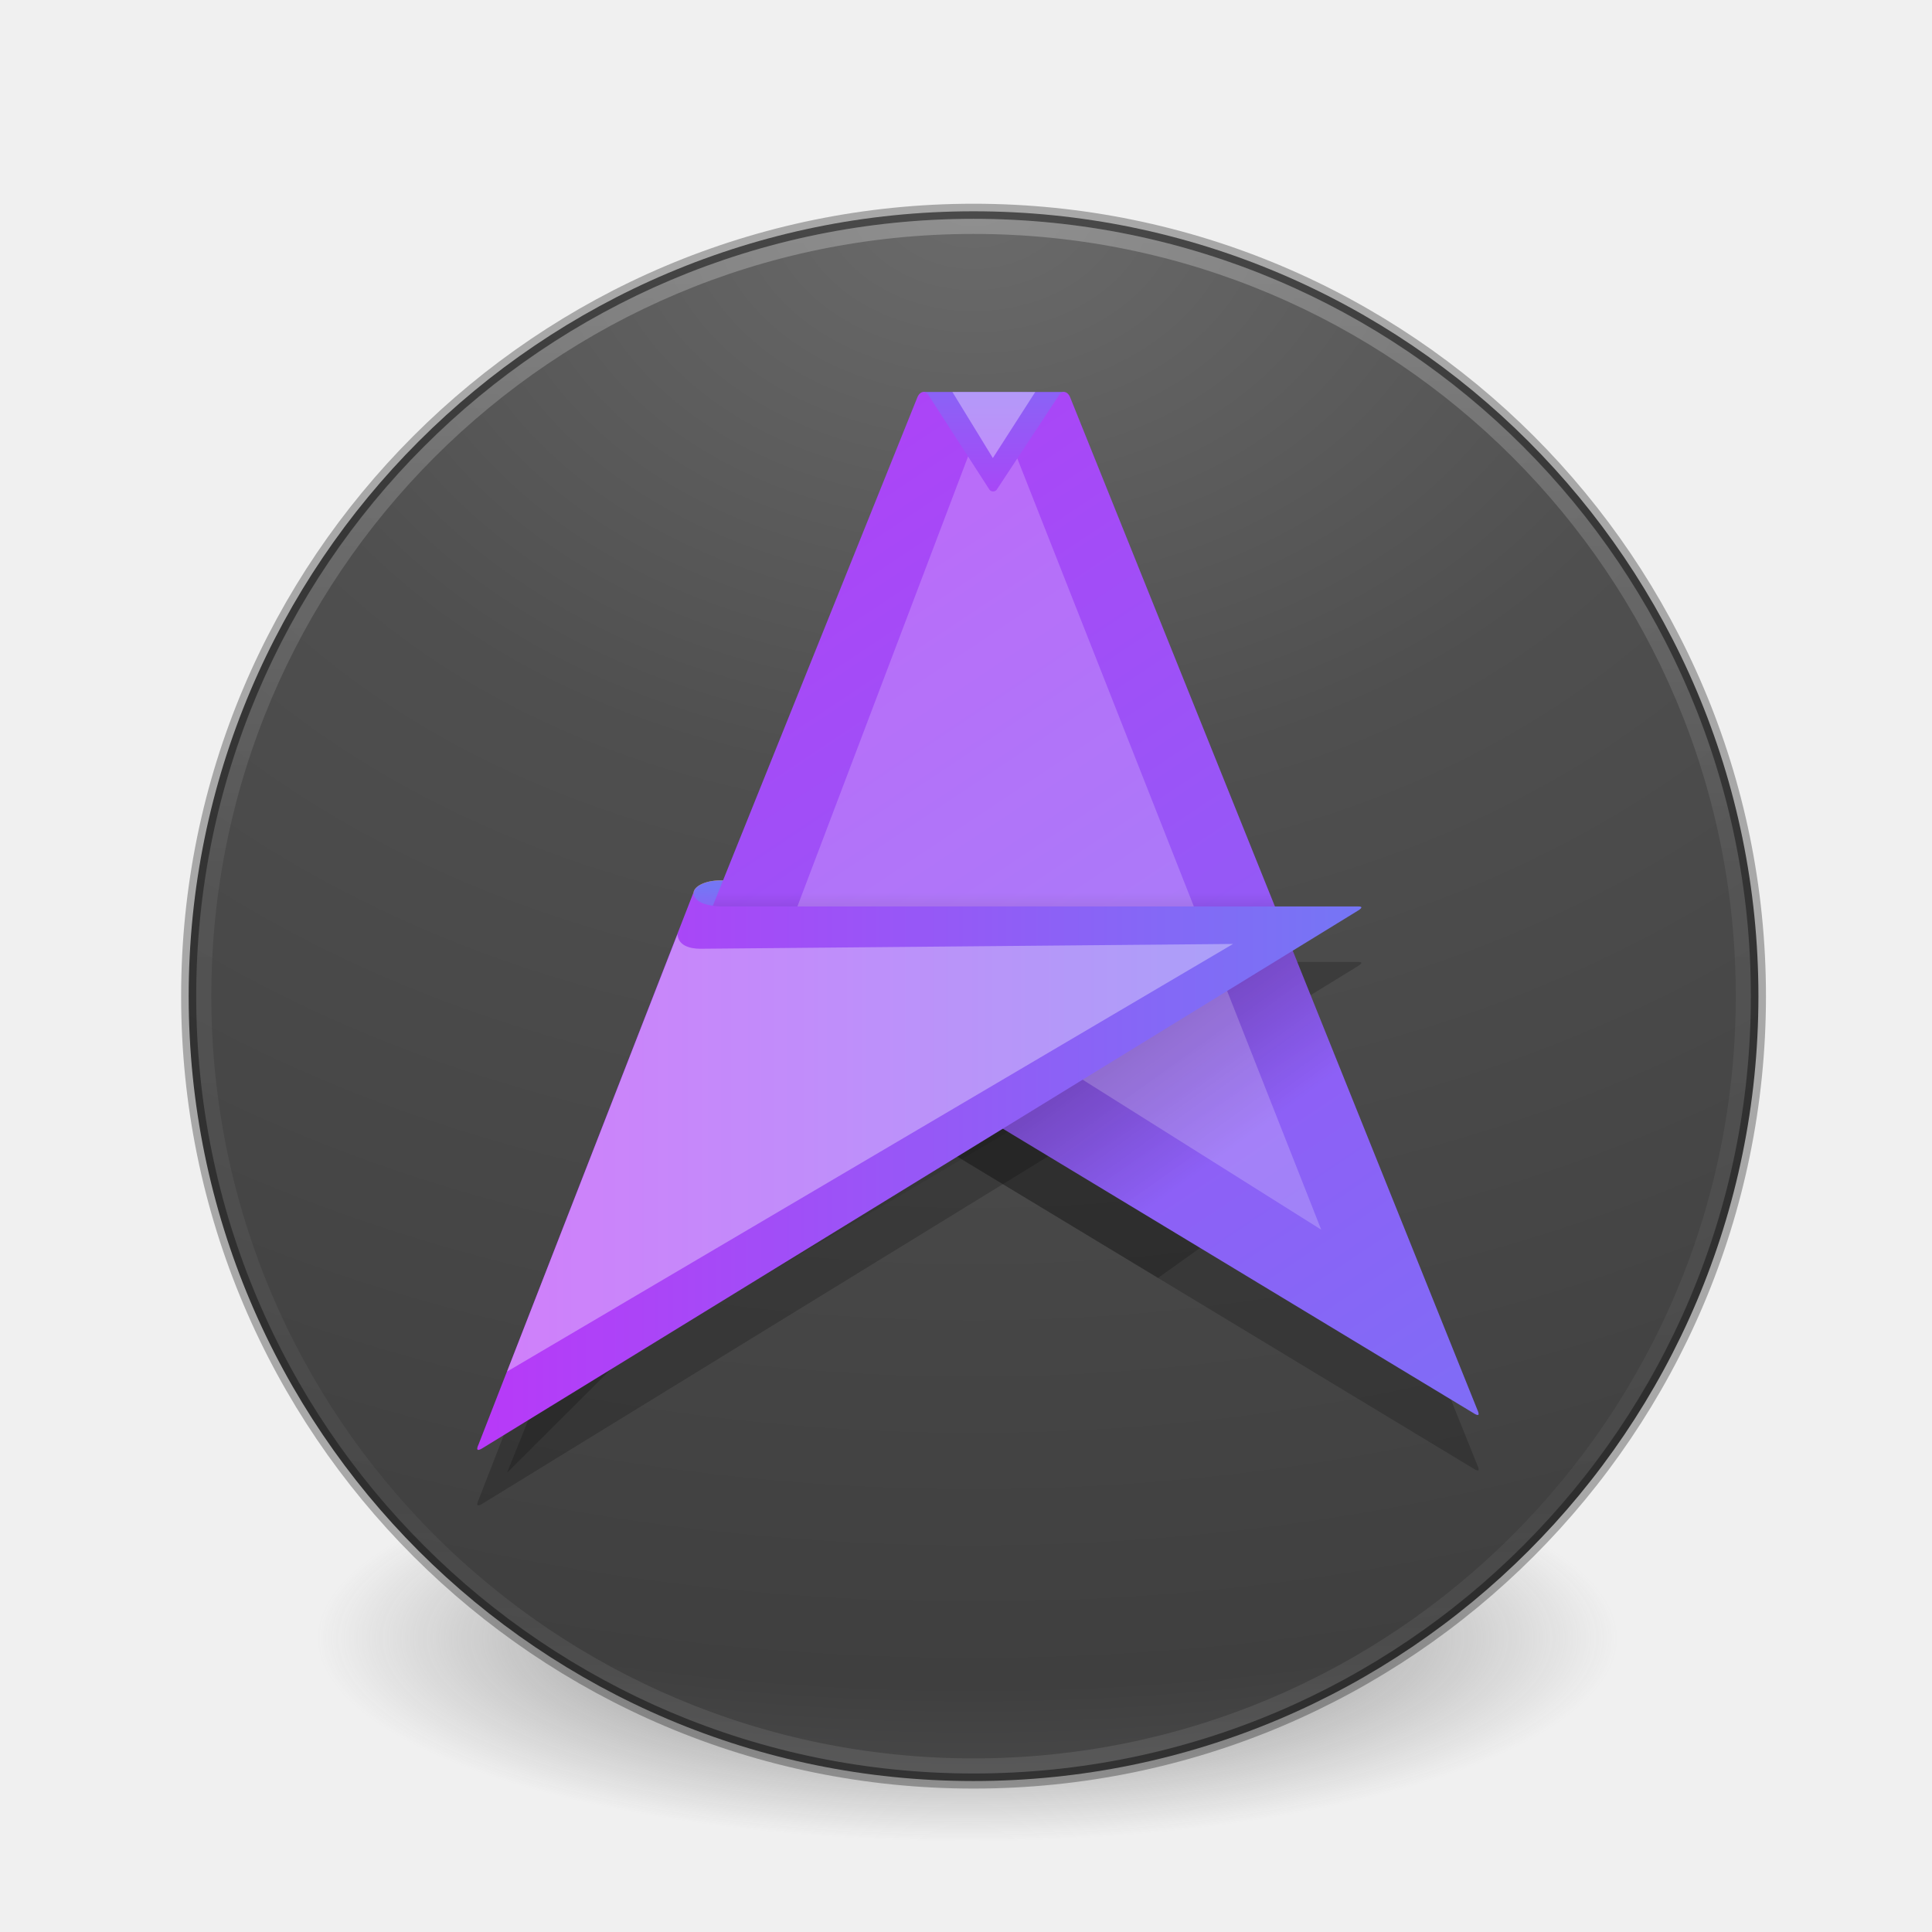
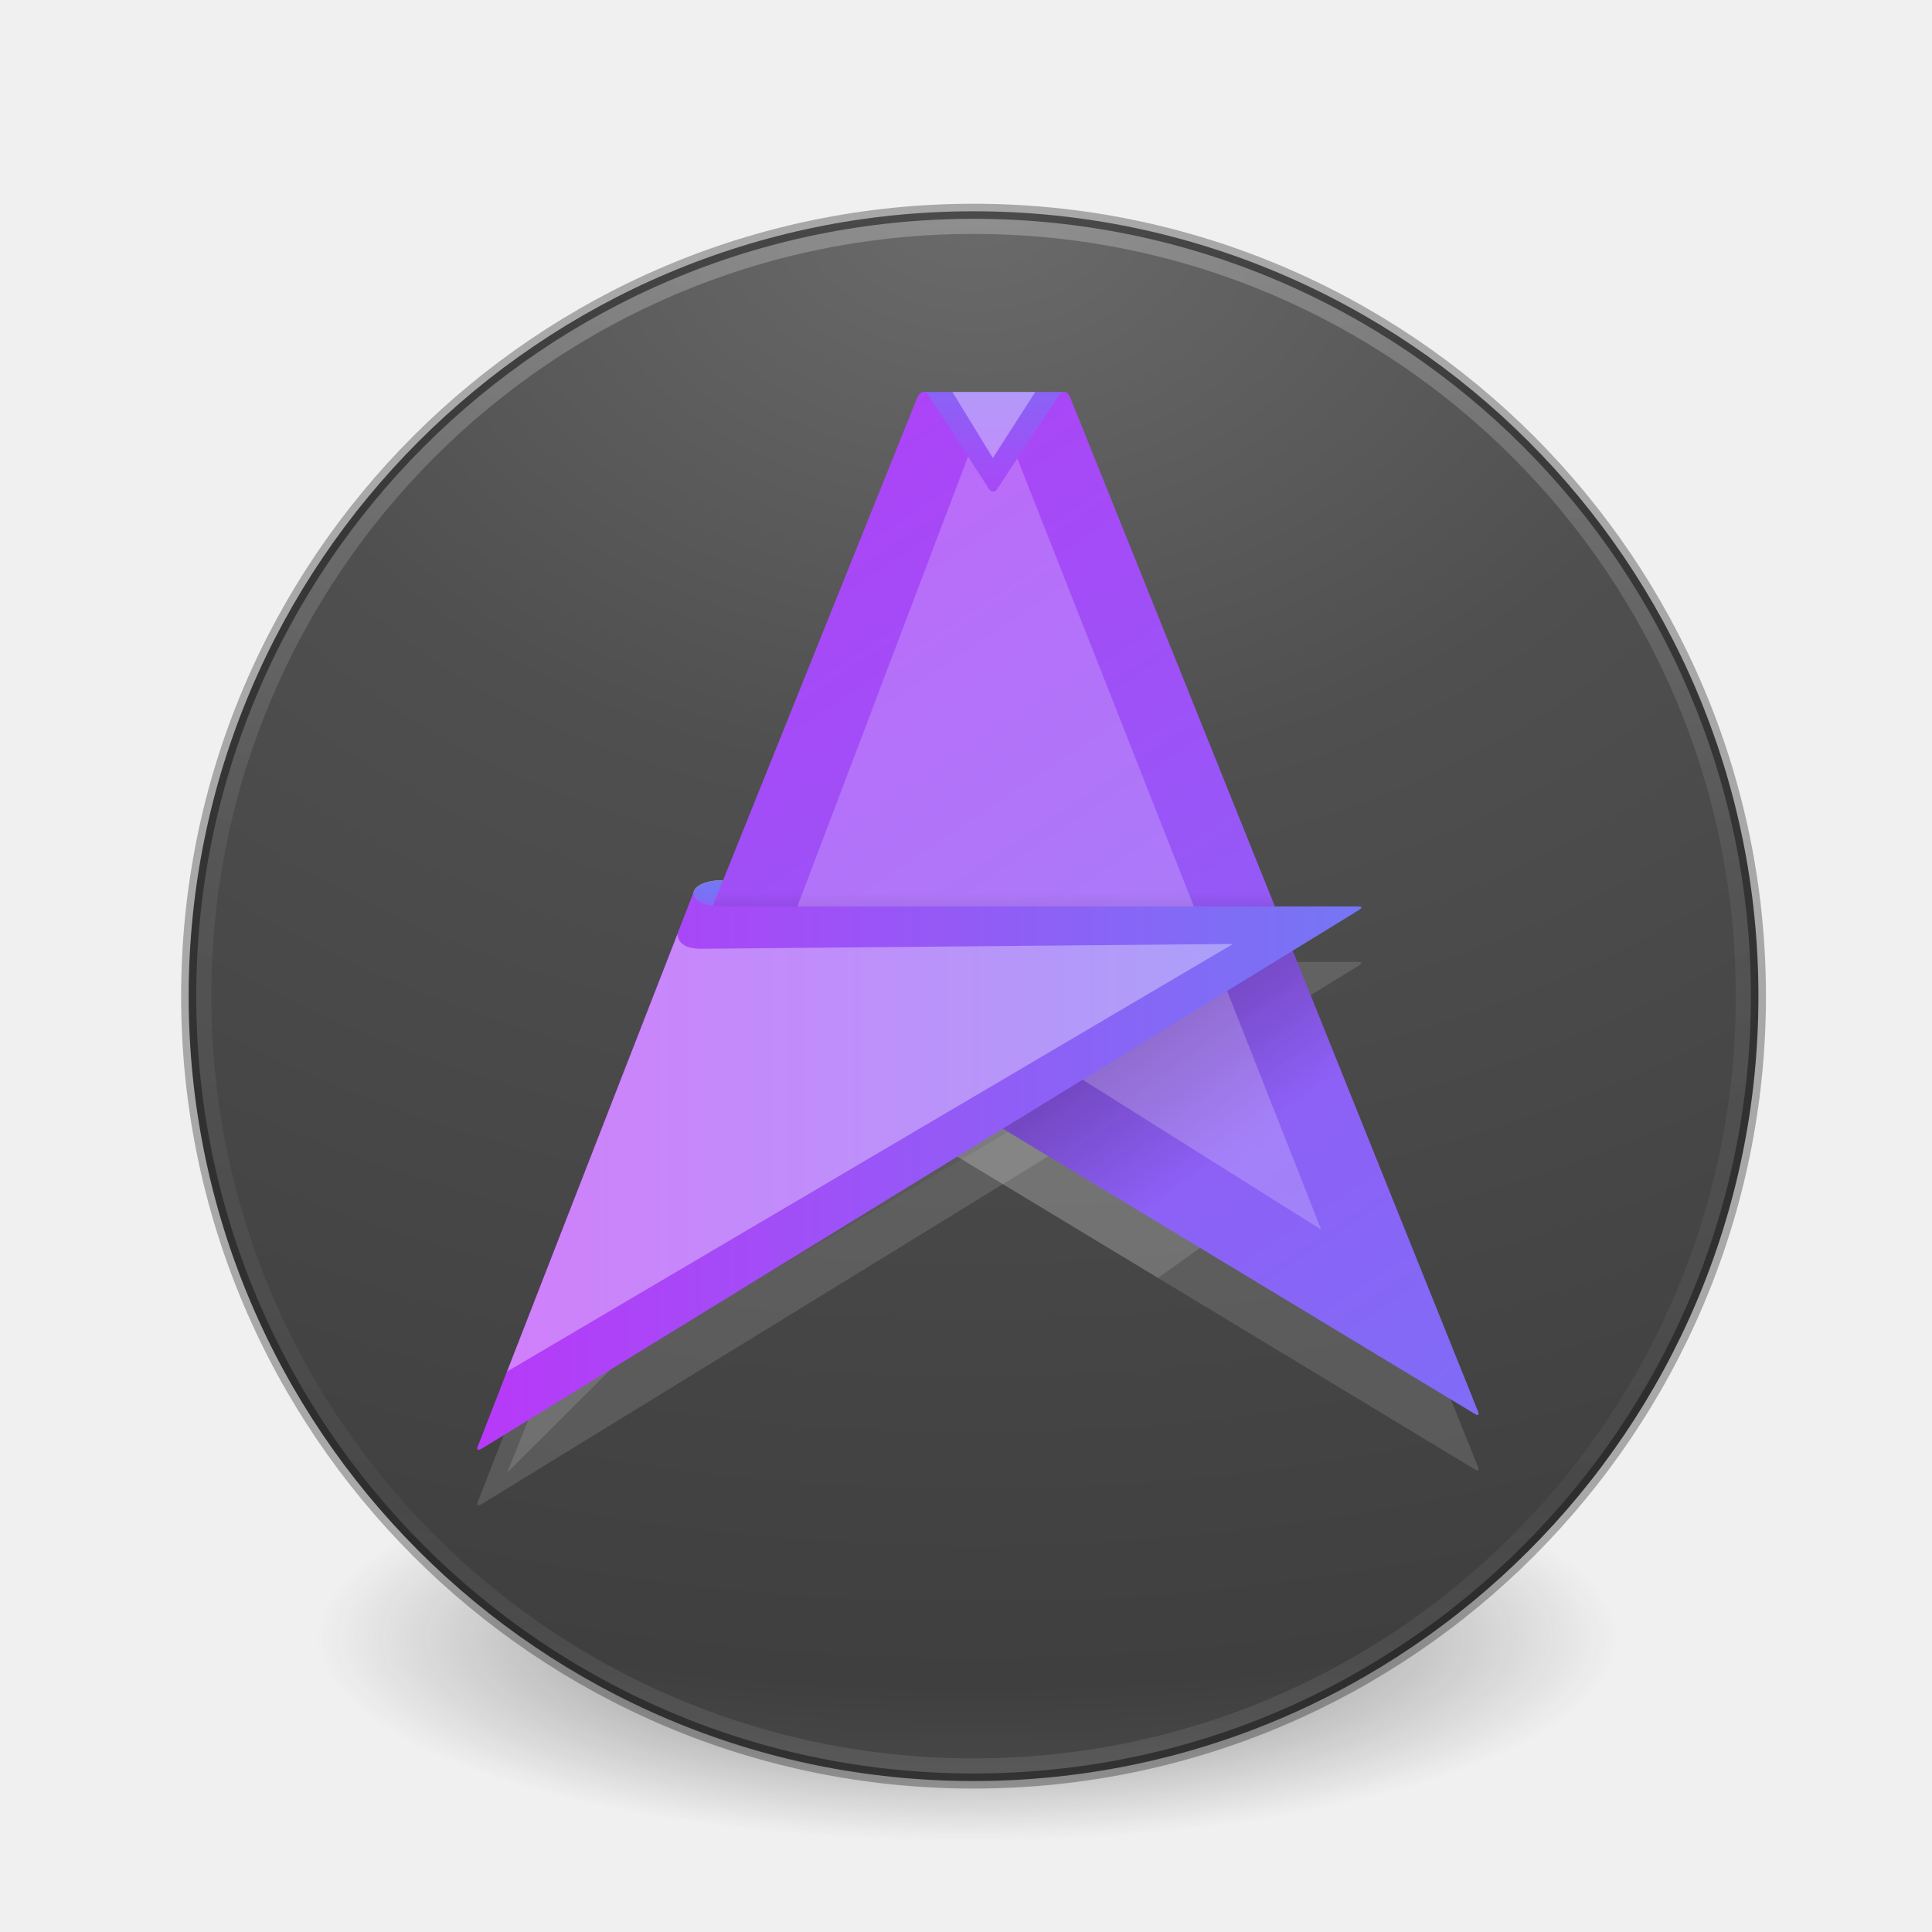
<svg xmlns="http://www.w3.org/2000/svg" xmlns:xlink="http://www.w3.org/1999/xlink" id="svg4434" height="128" width="128" version="1.1">
  <defs id="defs4436">
    <linearGradient id="linearGradient4304">
      <stop id="stop1278" style="stop-color:#ffffff;stop-opacity:1" offset="0" />
      <stop id="stop1280" style="stop-color:#7e7e7e;stop-opacity:1" offset="1" />
    </linearGradient>
    <linearGradient id="nightly">
      <stop offset="0" style="stop-color:#b839f8;stop-opacity:1" id="stop4306" />
      <stop offset="1" style="stop-color:#7576f5;stop-opacity:1" id="stop4308" />
    </linearGradient>
    <linearGradient id="linearGradient4487">
      <stop id="stop4489" style="stop-color:#ffffff;stop-opacity:1" offset="0" />
      <stop id="stop4491" style="stop-color:#1d5f8c;stop-opacity:0.82" offset="1" />
    </linearGradient>
    <linearGradient gradientTransform="matrix(2.72973,0,0,2.72973,-1.513518,-62.51168)" gradientUnits="userSpaceOnUse" xlink:href="#linearGradient3924" id="linearGradient4136" y2="42.262" x2="24" y1="5.591" x1="24" />
    <linearGradient id="linearGradient3924">
      <stop offset="0" style="stop-color:#ffffff;stop-opacity:1" id="stop3926" />
      <stop offset="0.038" style="stop-color:#ffffff;stop-opacity:0.235" id="stop3928" />
      <stop offset="0.967" style="stop-color:#ffffff;stop-opacity:0.157" id="stop3930" />
      <stop offset="1" style="stop-color:#ffffff;stop-opacity:0.392" id="stop3932" />
    </linearGradient>
    <linearGradient id="linearGradient4632-92-3-0-8-1-9">
      <stop offset="0" style="stop-color:#fafafa;stop-opacity:1" id="stop4634-68-8-0-2-9-4" />
      <stop offset="1" style="stop-color:#e1e1e1;stop-opacity:1" id="stop4636-8-21-7-1-4-8" />
    </linearGradient>
    <radialGradient gradientTransform="matrix(2.003784,0,0,1.4,27.98813,-17.4)" gradientUnits="userSpaceOnUse" xlink:href="#linearGradient3688-166-749-5" id="radialGradient4093" fy="43.5" fx="4.993" r="2.5" cy="43.5" cx="4.993" />
    <linearGradient id="linearGradient3688-166-749-5">
      <stop offset="0" style="stop-color:#181818;stop-opacity:1" id="stop2883-0" />
      <stop offset="1" style="stop-color:#181818;stop-opacity:0" id="stop2885-5" />
    </linearGradient>
    <radialGradient gradientTransform="matrix(2.003784,0,0,1.4,-20.01187,-104.4)" gradientUnits="userSpaceOnUse" xlink:href="#linearGradient3688-464-309-8" id="radialGradient4095" fy="43.5" fx="4.993" r="2.5" cy="43.5" cx="4.993" />
    <linearGradient id="linearGradient3688-464-309-8">
      <stop offset="0" style="stop-color:#181818;stop-opacity:1" id="stop2889-9" />
      <stop offset="1" style="stop-color:#181818;stop-opacity:0" id="stop2891-4" />
    </linearGradient>
    <linearGradient gradientUnits="userSpaceOnUse" xlink:href="#linearGradient3702-501-757-0" id="linearGradient4097" y2="39.999" x2="25.058" y1="47.028" x1="25.058" />
    <linearGradient id="linearGradient3702-501-757-0">
      <stop offset="0" style="stop-color:#181818;stop-opacity:0" id="stop2895-0" />
      <stop offset="0.5" style="stop-color:#181818;stop-opacity:1" id="stop2897-2" />
      <stop offset="1" style="stop-color:#181818;stop-opacity:0" id="stop2899-6" />
    </linearGradient>
    <linearGradient id="linearGradient3811">
      <stop offset="0" style="stop-color:#000000;stop-opacity:1" id="stop3813" />
      <stop offset="1" style="stop-color:#000000;stop-opacity:0" id="stop3815" />
    </linearGradient>
    <radialGradient gradientTransform="matrix(1.556392,0,0,0.1697883,70.27035,38.1321)" gradientUnits="userSpaceOnUse" xlink:href="#linearGradient3811" id="radialGradient4432" fy="93.468" fx="-4.029" r="35.338" cy="93.468" cx="-4.029" />
    <radialGradient r="27.5" fy="4.342" fx="32" cy="4.342" cx="32" gradientTransform="matrix(1.8994991e-8,4.363968,-4.363968,1.8994991e-8,82.94799,-187.9401)" gradientUnits="userSpaceOnUse" id="radialGradient3044" xlink:href="#linearGradient4632-92-3-0-8-1-9" />
    <linearGradient id="linearGradient4327">
      <stop style="stop-color:#f0f0f0;stop-opacity:1;" offset="0" id="stop4329" />
      <stop id="stop4331" offset="1" style="stop-color:#b4b4b4;stop-opacity:1;" />
    </linearGradient>
    <radialGradient r="62.769" fy="186.171" fx="99.157" cy="186.171" cx="99.157" gradientTransform="matrix(0.6869404,0,0,0.2146169,-4.02174,68.57333)" gradientUnits="userSpaceOnUse" id="radialGradient3163" xlink:href="#linearGradient3820-7-2-8-6" />
    <linearGradient id="linearGradient3820-7-2-8-6">
      <stop offset="0" style="stop-color:#3d3d3d;stop-opacity:1" id="stop3822-2-6-5-0" />
      <stop offset="0.5" style="stop-color:#686868;stop-opacity:0.498" id="stop3864-8-7-4-1" />
      <stop offset="1" style="stop-color:#686868;stop-opacity:0" id="stop3824-1-2-6-7" />
    </linearGradient>
    <radialGradient r="20.397" fy="3.99" fx="23.896" cy="3.99" cx="23.896" gradientTransform="matrix(0,7.326988,-9.671494,0,103.0902,-162.1666)" gradientUnits="userSpaceOnUse" id="radialGradient4332" xlink:href="#radialGradient3093-0-3-6" />
    <radialGradient cx="23.896" cy="3.99" r="20.397" id="radialGradient3093-0-3-6" gradientUnits="userSpaceOnUse" gradientTransform="matrix(0,1.231648,-1.625754,0,18.48697,-28.72198)">
      <stop id="stop3244-9-33-7-0" style="stop-color:#ffffff;stop-opacity:1" offset="0" />
      <stop id="stop3246-3-5-0-8" style="stop-color:#dddddd;stop-opacity:1" offset="0.262" />
      <stop id="stop3248-1-7-8-8" style="stop-color:#abacae;stop-opacity:1" offset="0.661" />
      <stop id="stop3250-9-3-0-5" style="stop-color:#89898b;stop-opacity:1" offset="1" />
    </radialGradient>
    <linearGradient y2="40.496" x2="71.204" y1="15.369" x1="71.204" gradientTransform="matrix(4.16388,0,0,4.16388,-236.0326,-50.03625)" gradientUnits="userSpaceOnUse" id="linearGradient3118" xlink:href="#linearGradient4806" />
    <linearGradient id="linearGradient4806">
      <stop id="stop4808" style="stop-color:#ffffff;stop-opacity:1" offset="0" />
      <stop id="stop4810" style="stop-color:#ffffff;stop-opacity:0.235" offset="0.424" />
      <stop id="stop4812" style="stop-color:#ffffff;stop-opacity:0.157" offset="0.821" />
      <stop id="stop4814" style="stop-color:#ffffff;stop-opacity:0.392" offset="1" />
    </linearGradient>
    <radialGradient r="62.769" fy="186.171" fx="99.157" cy="186.171" cx="99.157" gradientTransform="matrix(0.6869404,0,0,0.2146169,-4.02174,68.57333)" gradientUnits="userSpaceOnUse" id="radialGradient3163-3" xlink:href="#linearGradient3820-7-2-8-6" />
    <radialGradient r="20.397" fy="3.99" fx="23.896" cy="3.99" cx="23.896" gradientTransform="matrix(0,7.326988,-9.671494,0,103.0902,-162.1666)" gradientUnits="userSpaceOnUse" id="radialGradient4332-3" xlink:href="#radialGradient3093-0-3-6-5" />
    <radialGradient cx="23.896" cy="3.99" r="20.397" id="radialGradient3093-0-3-6-5" gradientUnits="userSpaceOnUse" gradientTransform="matrix(0,1.231648,-1.625754,0,18.48697,-28.72198)">
      <stop id="stop3244-9-33-7-0-6" style="stop-color:#6b6b6b;stop-opacity:1" offset="0" />
      <stop id="stop3246-3-5-0-8-2" style="stop-color:#4f4f4f;stop-opacity:1" offset="0.262" />
      <stop id="stop3248-1-7-8-8-9" style="stop-color:#3f3f3f;stop-opacity:1" offset="0.661" />
      <stop id="stop3250-9-3-0-5-1" style="stop-color:#89898b;stop-opacity:1" offset="1" />
    </radialGradient>
    <linearGradient id="_Linear1" x1="0" y1="0" x2="1" y2="0" gradientUnits="userSpaceOnUse" gradientTransform="matrix(0.992809,-3.16546,3.16546,0.992809,32.5806,61.4726)">
      <stop offset="0" style="stop-color:#ff8000;stop-opacity:1" id="stop45" />
      <stop offset="1" style="stop-color:#fec919;stop-opacity:1" id="stop47" />
    </linearGradient>
    <clipPath id="_clip2">
      <path d="m 31.195,60.829 c 0,-0.83 1.377,-1.503 3.109,-1.503 0.09,0 0.179,10e-4 0.268,0.005 0.071,0.003 2.369,0 2.369,0 L 32.805,70.5 28.177,68.688 c 0,0 3.018,-7.029 3.018,-7.859 z" id="path9" />
    </clipPath>
    <linearGradient id="_Linear3" x1="0" y1="0" x2="1" y2="0" gradientUnits="userSpaceOnUse" gradientTransform="matrix(0.475104,-8.73082,8.73082,0.475104,32.6523,68.8274)">
      <stop offset="0" style="stop-color:#000;stop-opacity:1" id="stop50" />
      <stop offset="1" style="stop-color:#000;stop-opacity:0" id="stop52" />
    </linearGradient>
    <linearGradient id="_Linear4" x1="0" y1="0" x2="1" y2="0" gradientUnits="userSpaceOnUse" gradientTransform="matrix(0,-26.3538,26.3538,0,65.7189,20.9036)">
      <stop offset="0" style="stop-color:#ff8000;stop-opacity:1" id="stop55" />
      <stop offset="1" style="stop-color:#fec919;stop-opacity:1" id="stop57" />
    </linearGradient>
    <linearGradient id="_Linear5" x1="0" y1="0" x2="1" y2="0" gradientUnits="userSpaceOnUse" gradientTransform="matrix(114.289,172.268,-172.268,114.289,26.3072,-22.9385)">
      <stop offset="0" style="stop-color:#ff8000;stop-opacity:1" id="stop60" />
      <stop offset="1" style="stop-color:#fec919;stop-opacity:1" id="stop62" />
    </linearGradient>
    <clipPath id="_clip6">
      <path d="M 56.986,3.691 C 57.138,3.276 57.411,3 57.722,3 c 0.231,0 0.442,0.154 0.597,0.404 l 7,10.852 c 0.174,0.275 0.646,0.307 0.859,-0.002 L 73.327,3.404 C 73.482,3.154 73.693,3 73.925,3 c 0.311,0 0.583,0.276 0.735,0.691 l -0.002,-0.01 46.951,116.737 c 0.255,0.571 0.153,0.75 -0.511,0.312 L 52.046,78.995 9.7,121.238 c 0,0 47.247,-117.441 47.286,-117.547 z" id="path20" />
    </clipPath>
    <linearGradient id="_Linear7" x1="0" y1="0" x2="1" y2="0" gradientUnits="userSpaceOnUse" gradientTransform="matrix(0,21.4461,-21.4461,0,65.0178,6.36662)">
      <stop offset="0" style="stop-color:#000;stop-opacity:0.25" id="stop65" />
      <stop offset="1" style="stop-color:#000;stop-opacity:0" id="stop67" />
    </linearGradient>
    <linearGradient id="_Linear8" x1="0" y1="0" x2="1" y2="0" gradientUnits="userSpaceOnUse" gradientTransform="matrix(11.7918,16.3344,-16.3344,11.7918,80.0279,75.0664)">
      <stop offset="0" style="stop-color:#000;stop-opacity:0.25" id="stop70" />
      <stop offset="1" style="stop-color:#000;stop-opacity:0" id="stop72" />
    </linearGradient>
    <linearGradient id="_Linear9" x1="0" y1="0" x2="1" y2="0" gradientUnits="userSpaceOnUse" gradientTransform="matrix(0,-5.79164,5.79164,0,65.7189,66.5203)">
      <stop offset="0" style="stop-color:#000;stop-opacity:0.25" id="stop75" />
      <stop offset="1" style="stop-color:#000;stop-opacity:0" id="stop77" />
    </linearGradient>
    <linearGradient id="_Linear10" x1="0" y1="0" x2="1" y2="0" gradientUnits="userSpaceOnUse" gradientTransform="matrix(72.4847,-67.4553,67.4553,72.4847,6.26221,121.995)">
      <stop offset="0" style="stop-color:#ff8000;stop-opacity:1" id="stop80" />
      <stop offset="1" style="stop-color:#fec919;stop-opacity:1" id="stop82" />
    </linearGradient>
    <linearGradient xlink:href="#_Linear1" id="linearGradient4476" gradientUnits="userSpaceOnUse" gradientTransform="matrix(0.992809,-3.16546,3.16546,0.992809,32.5806,61.4726)" x1="0" y1="0" x2="1" y2="0" />
    <linearGradient xlink:href="#nightly" id="linearGradient4478" gradientUnits="userSpaceOnUse" gradientTransform="matrix(0.475104,-8.73082,8.73082,0.475104,32.6523,68.8274)" x1="0" y1="0" x2="1" y2="0" />
    <linearGradient xlink:href="#nightly" id="linearGradient4480" gradientUnits="userSpaceOnUse" gradientTransform="matrix(0,-26.3538,26.3538,0,65.7189,20.9036)" x1="0" y1="0" x2="1" y2="0" />
    <linearGradient xlink:href="#nightly" id="linearGradient4482" gradientUnits="userSpaceOnUse" gradientTransform="matrix(114.289,172.268,-172.268,114.289,26.3072,-22.9385)" x1="0" y1="0" x2="1" y2="0" />
    <linearGradient xlink:href="#_Linear7" id="linearGradient4484" gradientUnits="userSpaceOnUse" gradientTransform="matrix(0,21.4461,-21.4461,0,3459.723,6.36662)" x1="0" y1="0" x2="1" y2="0" />
    <linearGradient xlink:href="#_Linear8" id="linearGradient4486" gradientUnits="userSpaceOnUse" gradientTransform="matrix(11.7918,16.3344,-16.3344,11.7918,80.0279,75.0664)" x1="0" y1="0" x2="1" y2="0" />
    <linearGradient xlink:href="#_Linear9" id="linearGradient4488" gradientUnits="userSpaceOnUse" gradientTransform="matrix(0,-5.79164,5.79164,0,65.7189,66.5203)" x1="0" y1="0" x2="1" y2="0" />
    <linearGradient xlink:href="#nightly" id="linearGradient1276" x1="6.262" y1="92.864" x2="108.218" y2="92.864" gradientUnits="userSpaceOnUse" />
  </defs>
  <g id="layer3" style="display:inline">
    <g transform="translate(0,1e-6)" style="display:inline" id="g4304">
      <path style="fill:url(#radialGradient3163-3);fill-opacity:1;stroke:none" id="path3818-0-5-0" d="m 107.212,108.529 a 43.119,13.471 0 1 1 -86.237,0 43.119,13.471 0 1 1 86.237,0 z" />
      <path d="m 64.5,13.998 c -28.692,0 -52,23.308 -52,52 0,28.692 23.308,52 52,52 28.692,0 52,-23.308 52,-52 0,-28.692 -23.308,-52 -52,-52 z" id="path2555-7" style="color:#000000;display:inline;overflow:visible;visibility:visible;fill:url(#radialGradient4332-3);fill-opacity:1;fill-rule:nonzero;stroke:none;stroke-width:1;marker:none;enable-background:accumulate" />
      <path style="color:#000000;display:inline;overflow:visible;visibility:visible;opacity:0.3;fill:none;fill-opacity:0;fill-rule:nonzero;stroke:#000000;stroke-width:1;stroke-linecap:round;stroke-linejoin:round;stroke-miterlimit:4;stroke-dasharray:none;stroke-dashoffset:0;stroke-opacity:1;marker:none;enable-background:accumulate" id="path2555-7-1" d="m 64.5,13.998 c -28.692,0 -52,23.308 -52,52 0,28.692 23.308,52 52,52 28.692,0 52,-23.308 52,-52 0,-28.692 -23.308,-52 -52,-52 z" />
      <path style="color:#000000;display:inline;overflow:visible;visibility:visible;opacity:0.25;fill:none;stroke:url(#linearGradient3118);stroke-width:1;stroke-linecap:round;stroke-linejoin:round;stroke-miterlimit:4;stroke-dasharray:none;stroke-dashoffset:0;stroke-opacity:1;marker:none;enable-background:accumulate" id="path3019" d="m 115.5,65.998 c 0,28.167 -22.834,51 -51,51 -28.166,0 -51,-22.833 -51,-51 0,-28.167 22.833,-51 51,-51 28.167,0 51,22.833 51,51 z" />
    </g>
    <g style="clip-rule:evenodd;fill:#000000;fill-opacity:0.196;fill-rule:evenodd;stroke-linejoin:round;stroke-miterlimit:1.414" id="details" transform="matrix(0.5745386,0,0,0.5745386,28.02064,27.91856)">
      <g id="sunshine" style="fill:#000000;fill-opacity:0.196">
        <path d="m 31.195,60.829 c 0,-0.83 1.377,-1.503 3.109,-1.503 0.09,0 0.179,10e-4 0.268,0.005 0.071,0.003 2.369,0 2.369,0 L 32.805,70.5 28.177,68.688 c 0,0 3.018,-7.029 3.018,-7.859 z" style="fill:#000000;fill-opacity:0.196" id="path6" />
        <clipPath id="clipPath4253">
          <path d="m 31.195,60.829 c 0,-0.83 1.377,-1.503 3.109,-1.503 0.09,0 0.179,10e-4 0.268,0.005 0.071,0.003 2.369,0 2.369,0 L 32.805,70.5 28.177,68.688 c 0,0 3.018,-7.029 3.018,-7.859 z" id="path4255" />
        </clipPath>
        <g clip-path="url(#_clip2)" id="g11" style="fill:#000000;fill-opacity:0.196">
          <rect x="24.718" y="55.601" width="15.868" height="17.349" style="fill:#000000;fill-opacity:0.196" id="rect13" />
        </g>
        <path d="M 73.994,3 57.653,3 65.719,15.341 73.994,3 Z" style="fill:#000000;fill-opacity:0.196" id="path15" />
-         <path d="M 56.986,3.691 C 57.138,3.276 57.411,3 57.722,3 c 0.231,0 0.442,0.154 0.597,0.404 l 7,10.852 c 0.174,0.275 0.646,0.307 0.859,-0.002 L 73.327,3.404 C 73.482,3.154 73.693,3 73.925,3 c 0.311,0 0.583,0.276 0.735,0.691 l -0.002,-0.01 46.951,116.737 c 0.255,0.571 0.153,0.75 -0.511,0.312 L 52.046,78.995 9.7,121.238 c 0,0 47.247,-117.441 47.286,-117.547 z" style="fill:#000000;fill-opacity:0.196" id="path17" />
+         <path d="M 56.986,3.691 C 57.138,3.276 57.411,3 57.722,3 c 0.231,0 0.442,0.154 0.597,0.404 l 7,10.852 c 0.174,0.275 0.646,0.307 0.859,-0.002 L 73.327,3.404 C 73.482,3.154 73.693,3 73.925,3 c 0.311,0 0.583,0.276 0.735,0.691 l -0.002,-0.01 46.951,116.737 c 0.255,0.571 0.153,0.75 -0.511,0.312 L 52.046,78.995 9.7,121.238 c 0,0 47.247,-117.441 47.286,-117.547 z" style="fill:#ffffff;fill-opacity:0.125" id="path17" />
        <clipPath id="clipPath4261">
          <path d="M 56.986,3.691 C 57.138,3.276 57.411,3 57.722,3 c 0.231,0 0.442,0.154 0.597,0.404 l 7,10.852 c 0.174,0.275 0.646,0.307 0.859,-0.002 L 73.327,3.404 C 73.482,3.154 73.693,3 73.925,3 c 0.311,0 0.583,0.276 0.735,0.691 l -0.002,-0.01 46.951,116.737 c 0.255,0.571 0.153,0.75 -0.511,0.312 L 52.046,78.995 9.7,121.238 c 0,0 47.247,-117.441 47.286,-117.547 z" id="path4263" />
        </clipPath>
        <g clip-path="url(#_clip6)" id="g22" style="fill:#000000;fill-opacity:0.196">
          <rect x="37.578" y="3" width="54.879" height="29.098" style="fill:#000000;fill-opacity:0.196" id="rect24" />
-           <path d="M 79.885,102.259 110.315,80.519 102.887,64 36.941,64.913 79.885,102.259 Z" style="fill:#000000;fill-opacity:0.196" id="path26" />
+           <path d="M 79.885,102.259 110.315,80.519 102.887,64 36.941,64.913 79.885,102.259 Z" style="fill:#ffffff;fill-opacity:0.125" id="path26" />
          <path d="M 103.728,54.345 32.559,54.414 26.307,70.5 97.788,67.094 103.728,54.345 Z" style="fill:#000000;fill-opacity:0.196" id="path28" />
          <path d="M 36.044,81.148 63.323,9.225 67.968,9.215 103.584,99.603 56.559,70.039 36.044,81.148 Z" style="fill:#000000;fill-opacity:0.196" id="path30" />
        </g>
-         <path d="m 34.304,62.332 73.561,0 c 0.485,-0.002 0.457,0.159 -0.005,0.457 L 6.864,124.802 c -0.613,0.375 -0.753,0.214 -0.441,-0.459 L 31.195,60.729 c 0,0 -0.231,1.456 3.109,1.603 z" style="fill:#000000;fill-opacity:0.196" id="path32" />
+         <path d="m 34.304,62.332 73.561,0 c 0.485,-0.002 0.457,0.159 -0.005,0.457 L 6.864,124.802 c -0.613,0.375 -0.753,0.214 -0.441,-0.459 L 31.195,60.729 c 0,0 -0.231,1.456 3.109,1.603 z" style="fill:#ffffff;fill-opacity:0.125" id="path32" />
      </g>
      <g id="g34" style="fill:#000000;fill-opacity:0.196">
        <g style="opacity:0.35;fill:#000000;fill-opacity:0.196" id="g36">
          <path d="m 29.355,65.54 c 0.089,1.261 1.32,1.653 2.59,1.669 L 93.417,66.655 9.7,115.966 29.355,65.54 Z" style="fill:#000000;fill-opacity:0.196" id="path38" />
          <path d="M 70.611,3 65.719,10.623 61.054,3 70.611,3 Z" style="fill:#000000;fill-opacity:0.196" id="path40" />
        </g>
      </g>
    </g>
    <g transform="matrix(0.5745386,0,0,0.5745386,28.02064,24.24355)" id="g4434" style="clip-rule:evenodd;fill-rule:evenodd;stroke-linejoin:round;stroke-miterlimit:1.414">
      <g id="g4436">
        <path id="path4438" style="fill:url(#linearGradient4476)" d="m 31.195,60.829 c 0,-0.83 1.377,-1.503 3.109,-1.503 0.09,0 0.179,10e-4 0.268,0.005 0.071,0.003 2.369,0 2.369,0 L 32.805,70.5 28.177,68.688 c 0,0 3.018,-7.029 3.018,-7.859 z" />
        <clipPath id="clipPath4440">
          <path id="path4442" d="m 31.195,60.829 c 0,-0.83 1.377,-1.503 3.109,-1.503 0.09,0 0.179,10e-4 0.268,0.005 0.071,0.003 2.369,0 2.369,0 L 32.805,70.5 28.177,68.688 c 0,0 3.018,-7.029 3.018,-7.859 z" />
        </clipPath>
        <g id="g4444" clip-path="url(#_clip2)">
          <rect id="rect4446" style="fill:url(#linearGradient4478);fill-opacity:1.0" height="17.349" width="15.868" y="55.601" x="24.718" />
        </g>
        <path id="path4448" style="fill:url(#linearGradient4480);fill-opacity:1.0" d="M 73.994,3 57.653,3 65.719,15.341 73.994,3 Z" />
        <path id="path4450" style="fill:url(#linearGradient4482);fill-opacity:1.0" d="M 56.986,3.691 C 57.138,3.276 57.411,3 57.722,3 c 0.231,0 0.442,0.154 0.597,0.404 l 7,10.852 c 0.174,0.275 0.646,0.307 0.859,-0.002 L 73.327,3.404 C 73.482,3.154 73.693,3 73.925,3 c 0.311,0 0.583,0.276 0.735,0.691 l -0.002,-0.01 46.951,116.737 c 0.255,0.571 0.153,0.75 -0.511,0.312 L 52.046,78.995 9.7,121.238 c 0,0 47.247,-117.441 47.286,-117.547 z" />
        <clipPath id="clipPath4452">
          <path id="path4454" d="M 56.986,3.691 C 57.138,3.276 57.411,3 57.722,3 c 0.231,0 0.442,0.154 0.597,0.404 l 7,10.852 c 0.174,0.275 0.646,0.307 0.859,-0.002 L 73.327,3.404 C 73.482,3.154 73.693,3 73.925,3 c 0.311,0 0.583,0.276 0.735,0.691 l -0.002,-0.01 46.951,116.737 c 0.255,0.571 0.153,0.75 -0.511,0.312 L 52.046,78.995 9.7,121.238 c 0,0 47.247,-117.441 47.286,-117.547 z" />
        </clipPath>
        <g id="g4456" clip-path="url(#_clip6)">
          <rect id="rect4458" style="fill:url(#linearGradient4484)" height="29.098" width="54.879" y="3" x="3432.283" />
          <path id="path4460" style="fill:url(#linearGradient4486)" d="M 79.885,102.259 110.315,80.519 102.887,64 36.941,64.913 79.885,102.259 Z" />
          <path id="path4462" style="fill:url(#linearGradient4488)" d="M 103.728,54.345 32.559,54.414 26.307,70.5 97.788,67.094 103.728,54.345 Z" />
          <path id="path4464" style="fill:#ffffff;fill-opacity:0.2" d="M 36.044,81.148 63.323,9.225 67.968,9.215 103.584,99.603 56.559,70.039 36.044,81.148 Z" />
        </g>
        <path id="path4466" style="fill:url(#linearGradient1276);fill-opacity:1.0" d="m 34.304,62.332 73.561,0 c 0.485,-0.002 0.457,0.159 -0.005,0.457 L 6.864,124.802 c -0.613,0.375 -0.753,0.214 -0.441,-0.459 L 31.195,60.729 c 0,0 -0.231,1.456 3.109,1.603 z" />
      </g>
      <g id="g4468">
        <g id="g4470" style="opacity:0.35">
          <path id="path4472" style="fill:#ffffff" d="m 29.355,65.54 c 0.089,1.261 1.32,1.653 2.59,1.669 L 93.417,66.655 9.7,115.966 29.355,65.54 Z" />
          <path id="path4474" style="fill:#ffffff;fill-opacity:1" d="M 70.611,3 65.719,10.623 61.054,3 70.611,3 Z" />
        </g>
      </g>
    </g>
  </g>
</svg>
